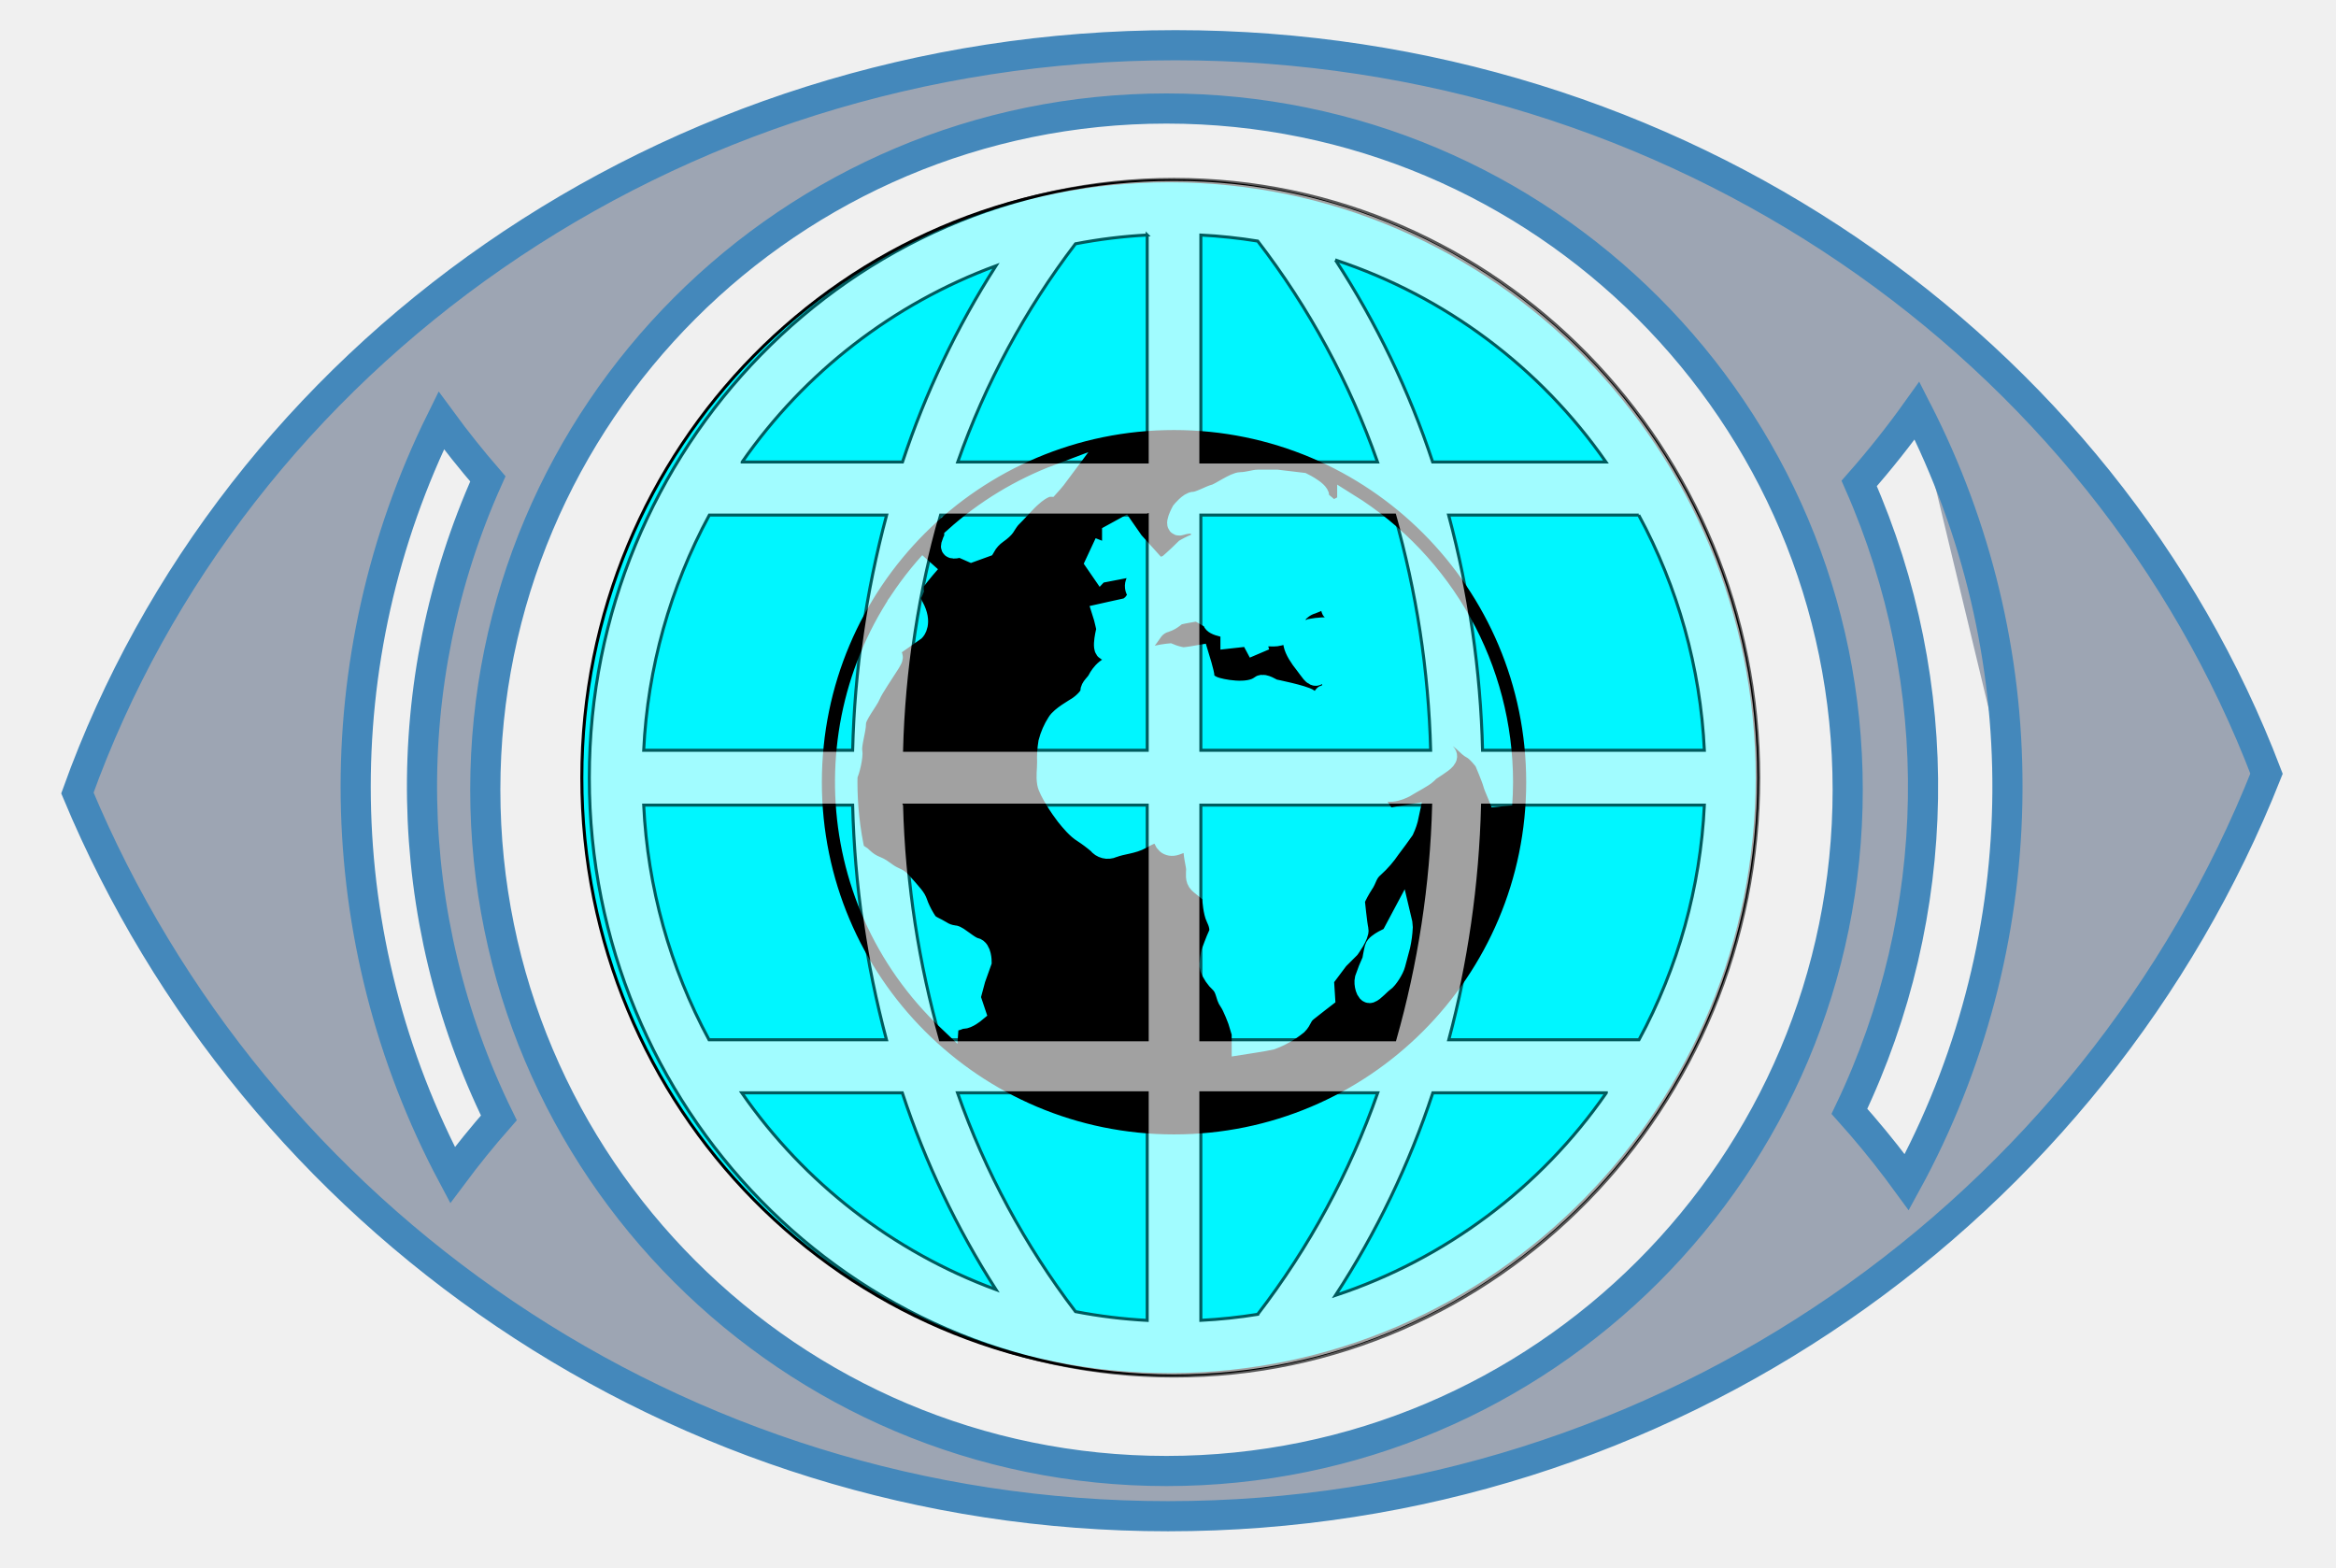
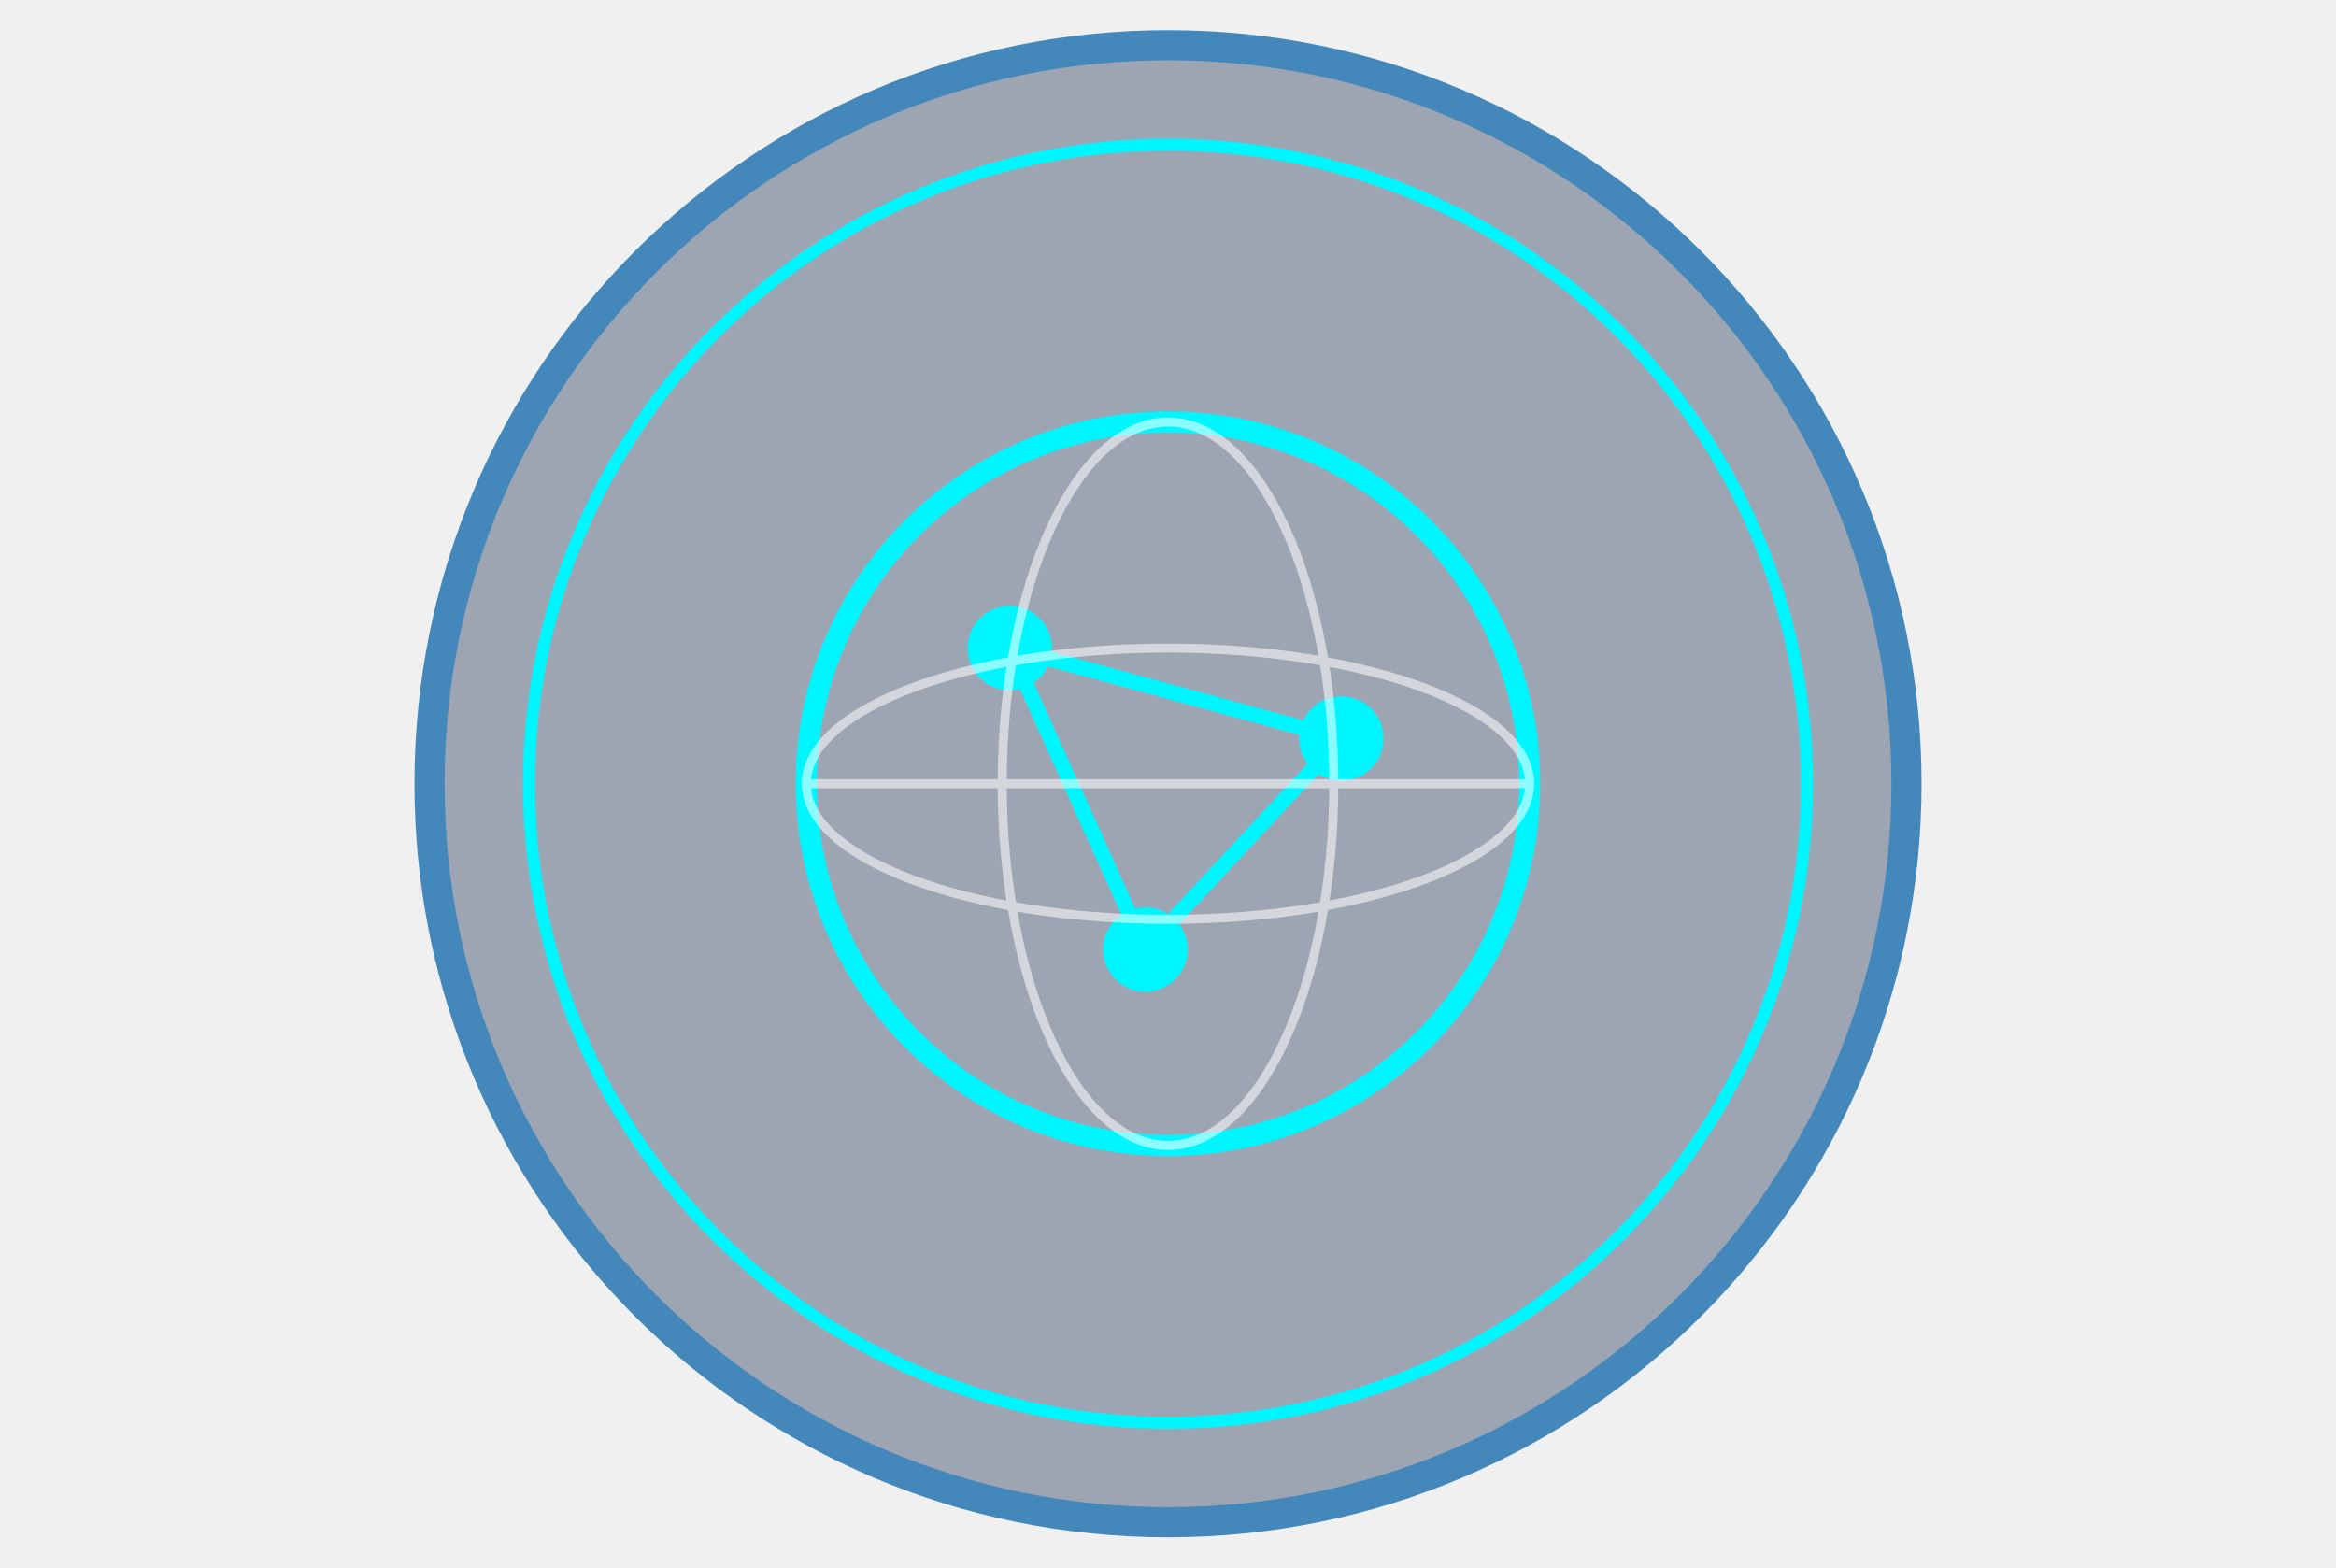
<svg xmlns="http://www.w3.org/2000/svg" viewBox="180 120 775 520" role="img" aria-labelledby="logo-title">
-   <defs>
-     <style>
-       .cls-4 {
-         fill: #fff;
-       }
- 
-       .cls-2, .cls-4 {
-         stroke: #000;
-         stroke-width: 1px;
-       }
- 
-       .cls-1 {
-         fill: #4454727a;
-         stroke: #48b;
-         stroke-width: 10px;
-       }
- 
-       .cls-1, .cls-2, .cls-3, .cls-4 {
-         fill-rule: evenodd;
-       }
- 
-       .cls-2 {
-         fill: #00f6ff;
-       }
- 
-       .cls-3 {
-         stroke: #00f6ff;
-         stroke-linecap: round;
-         stroke-width: 6.99px;
-       }
- 
-       .cls-4 {
-         opacity: 0.63;
-       }
-     </style>
-   </defs>
-   <path id="outer_eye" class="cls-1" d="M567.5,623c-163.183,0-303.026-99.084-361.823-239.922C257.508,238.76,401.037,135,570,135c166.451,0,308.222,100.7,361.954,241.667C874.771,520.905,733.152,623,567.5,623ZM567,156c124.816,0,226,101.184,226,226S691.816,608,567,608,341,506.816,341,382,442.184,156,567,156ZM816,256.213A272.836,272.836,0,0,1,846,381M793.574,488.677a249.545,249.545,0,0,0,3.239-208.3A303.384,303.384,0,0,0,816,256.213a274.468,274.468,0,0,1-1.516,252.475q-0.927,1.758-1.88,3.5-1.632-2.238-3.306-4.446Q801.826,497.884,793.574,488.677ZM345.5,490.85q-8.055,9.164-15.37,18.966a274.353,274.353,0,0,1-3.748-250.343q7.347,10.012,15.469,19.393A249.512,249.512,0,0,0,345.5,490.85Z" />
-   <path id="inner_eye" class="cls-2" d="M568,179.985c107.678,0,194.968,88.655,194.968,198.015S675.678,576.015,568,576.015,373.032,487.36,373.032,378,460.322,179.985,568,179.985Z" />
-   <path id="globe" class="cls-3" d="M569.5,499.831A120.331,120.331,0,1,1,689.831,379.5,120.33,120.33,0,0,1,569.5,499.831Zm65.1-50.585c1.225-.4,3.268-2.858,4.492-3.677s3.268-4.083,3.675-5.717,1.227-4.495,1.634-6.126a36.015,36.015,0,0,0,.818-6.135,14.639,14.639,0,0,0-.407-2.855l-3.266,6.127s-4.9,2.04-5.315,3.674-0.817,4.088-.817,4.088a61.248,61.248,0,0,0-2.45,6.133C632.554,446.388,633.372,449.66,634.6,449.246ZM461.011,377.072c0.72-1.105,1.928-6.276,1.6-7.894-0.411-2.037,1.225-6.94,1.225-9.392s4.083-7.358,4.9-9.4,4.491-7.349,6.535-10.623-0.4-2.038-2.449-.809,1.225-3.274,2.449-4.086,8.172-5.72,8.172-5.72,2.449-2.454-.409-7.762c-2.211-4.1,0-4.5,0-6.128a2.43,2.43,0,0,0-1.28-.223c2.129-2.952,4.408-5.788,6.811-8.512A108.871,108.871,0,0,0,494.612,458.6a0.454,0.454,0,0,1,.683-0.363c2.043,0.819,2.449-.4,4.085-0.4s4.086-2.043,4.086-2.043l-1.641-4.9,1.641-6.126,2.041-5.717s0-4.095-2.041-4.5-5.722-4.081-6.946-4.081a10.018,10.018,0,0,1-4.491-1.636c-1.227-.813-3.677-1.634-4.5-2.857a31.144,31.144,0,0,1-2.858-5.314c-0.816-2.039-.409-2.039-3.681-5.715s-2.452-2.863-4.9-4.093-3.265-2.443-5.308-3.263a13.378,13.378,0,0,1-4.5-2.857,4.884,4.884,0,0,0-2.711-1.519,110.041,110.041,0,0,1-2.595-23.808C460.98,378.618,461,377.84,461.011,377.072Zm35.743-78.7a13.8,13.8,0,0,0-1.051,2.589c-0.408,1.638,2.864.416,2.864,0.416L502.239,303l4.5-1.631a13.741,13.741,0,0,1,4.083-4.5c2.857-2.043,2.454-2.452,3.677-4.084s0-.006,5.314-5.732,8.167-5.718,8.167-5.718,1.915-2.1,3.244-3.895A108.986,108.986,0,0,0,496.754,298.368Zm41.024,56.1c-1.224.82-5.715,3.272-6.944,5.315a22.681,22.681,0,0,0-2.859,6.535,31.042,31.042,0,0,0-.408,6.538c0,2.854-.41,4.5,0,6.949s4.5,8.568,6.128,10.623c1.63,2.038,3.674,4.483,5.719,5.713a47.235,47.235,0,0,1,4.9,3.674,4.03,4.03,0,0,0,4.9,1.223c3.272-1.223,6.538-1.223,9.4-2.853s7.353-3.685,7.353-1.231,1.632,4.084,4.082,3.272,6.539-2.858,6.13,0S577,406.764,577,408.4s-0.4,3.265.818,4.495,4.5,3.265,4.5,4.49,0.409,5.311,1.229,6.946,1.639,4.08.823,5.724-2.434,6.123-2.434,6.123-0.779,3.676-.37,4.9a12.683,12.683,0,0,0,3.332,4.906c2.043,2.042,1.771,4.492,2.994,6.124s2.993,6.539,2.993,6.539l1.236,4.088v3.677s7.966-1.231,9.591-1.64a30.673,30.673,0,0,0,8.618-4.9c1.636-1.632,1.311-2.856,3.349-4.488s5.762-4.5,5.762-4.5l-0.387-6.126,4.914-6.544,3.684-3.677s3.267-4.484,2.865-6.128c-0.413-1.628-1.231-9.8-1.231-9.8a37.972,37.972,0,0,1,2.863-5.313c1.224-1.634,1.227-3.678,3.679-5.719a33.109,33.109,0,0,0,5.306-6.126c1.229-1.634,3.681-4.9,4.5-6.127a21.871,21.871,0,0,0,1.635-4.894l-7.355,1.216c-2.45-4.082-9.392-13.073-10.621-15.112a37.04,37.04,0,0,1-2.861-7.76c-0.4-1.634-2.445-6.131-2.856-7.356s-3.27-4.908-4.088-6.128-3.675-2.043-5.309-3.268-11.843-3.27-11.843-3.27-3.129-1.991-4.088-1.226c-4.083,3.269-13.48,1.226-15.523.415s-3.269-2.041-3.269-3.272-1.835-7.143-1.835-7.143-3.985.705-5.213,0.705a20.333,20.333,0,0,1-4.442-1.276s-4.055.379-5.693,1.2a61.205,61.205,0,0,1-6.115,2.438,36.488,36.488,0,0,1-4.488.814c-3.671-1.636-6.529,2.45-7.352,4.079s-2.445,2.454-2.445,4.084S539,353.659,537.778,354.471Zm18.191-54.739-3.128-4.5-3.727,2.045V304.5l-3.839-1.5-1.715,3.674,1.685,2.452L549.114,305v4.129l8.478-1.636,3.164-2.449Zm71.15-12.676c-1.669.869-4.808,3.094-6,1.894-1.227-1.218-4.086-3.423-4.086-3.423,2.448-1.636-4.9-5.212-4.9-5.212l-8.576-1.022h-6.125c-1.227,0-3.681.825-5.723,0.825s-6.943,3.583-8.577,3.994-5.314,2.5-6.944,2.5-4.088,3.086-4.088,3.086-2.856,5.218-.4,4.4,5.717-.858,6.122.367,1.227,3.242,1.636,4.471,6.131,1.618,6.131,1.618a18.551,18.551,0,0,1,2.038-3.683c1.227-1.634,2.452-3.675,2.452-3.675s2.044,4.082,2.452,5.3-0.818,4.908-.818,4.908-4.491,2.852-5.716,2.852-8.175-6.126-8.175-6.126a25.4,25.4,0,0,0-4.489,2.043c-2.856,2.861-5.717,5.31-5.717,5.31a17.057,17.057,0,0,0-4.081,2.046c-1.629,1.222-5.138,1.487-6.117,2.854-2.039,2.863.84,4.9,0.84,4.9l-2.408,3.271-1.548,1.225-5.553,1.221-2.751.616c0.4,1.227,1.258,5.105,1.258,5.105s-1.87,6.943,0,6.943c0,0,4.276,1.64,5.5,1.64s2.625,0.4,4.265-1.227a59.861,59.861,0,0,0,5.156-6.538,8.047,8.047,0,0,1,4.49-3.267c2.454-.82,3-2.047,4.231-2.452s6.47-1.229,6.47-1.229,3.709,2.043,4.932,2.861c0.573,0.386-1.393,1.658,6.086,2.907V331.6l3.7-.411-4.207-3.264-0.44-.1-4.778-4.8-0.419-3.672s4.861,2.862,6.493,3.672a43.671,43.671,0,0,1,4.81,3.272l1.783,5.719,2.4,4.5s-1.87-5.722,0-5.722c0,0,5.158.405,6.381,0a36.253,36.253,0,0,0,5.237-1.632c1.636-.815-0.648-3.68.986-5.721a10.385,10.385,0,0,1,4.981-3.27c1.23-.405,5.35-2.447,5.35-2.447l4.522,0.82c-2.041,1.627-4.486,4.077-2.85,3.676s5.313,1.63,6.949,2.855,0.413,4.087.413,4.087-4.5-.411-7.355-0.815a29.263,29.263,0,0,0-7.351.4l-3.677,2.043s-2.454.816-2.045,2.861,2.045,4.5,3.679,6.535,2.858,4.5,4.085,3.675,5.309-3.265,5.309-3.265a12.784,12.784,0,0,0-.409,4.9,30.6,30.6,0,0,1,.409,4.9s-4.082,0-2.861.822,2.967,3.905,3.681,4.9c4.083,5.717,12.664,18.383,13.482,20.015s0.44,4.126,1.631,5.31c2.454,2.45,7.352,0,8.578-.817s5.311-2.863,6.536-4.082,0.818-.822,3.272-2.454,4.079-2.856,2.859-4.085-3.68-5.725-3.68-5.725c-3.676.825-7.351-1.222-7.351-2.445s-3.269-6.124-3.269-6.124,0.407-.82,3.269.809,5.306,4.908,7.759,4.908,3.678,0.819,6.537,2.453,4.085,3.672,5.719,4.492,4.086,4.086,4.086,4.086,2.447,5.715,2.859,7.358c0.358,1.421,2.277,5.345,2.754,7.132,0.166-2.461.281-4.937,0.281-7.44A108.8,108.8,0,0,0,627.119,287.056ZM548.884,304.5l0.333,0.133-0.333.365v-0.5Z" />
-   <path id="globe_cage" class="cls-4" d="M569.5,576.491c-106.968,0-193.988-89.044-193.988-198.491S462.532,179.509,569.5,179.509,763.488,268.553,763.488,378,676.468,576.491,569.5,576.491ZM578.4,368.9h76.237a314.2,314.2,0,0,0-11.945-78.026H578.4V368.9ZM654.634,387.1H578.4V464.94h64.345A314.251,314.251,0,0,0,654.634,387.1Zm90.813,0H671.861a333.4,333.4,0,0,1-11.206,77.836h63.112A182.117,182.117,0,0,0,745.447,387.1Zm-32.528,95.444H655.363a288.421,288.421,0,0,1-32.3,67.191A177.214,177.214,0,0,0,712.919,482.548Zm-115.67,73.48a263.416,263.416,0,0,0,39.828-73.48H578.4v75.476A173.846,173.846,0,0,0,597.249,556.028ZM560.6,558.036V482.548H497.674a263.837,263.837,0,0,0,39.135,72.575A174.279,174.279,0,0,0,560.6,558.036ZM510.434,547.83a289.038,289.038,0,0,1-31.078-65.282H426.1A177.5,177.5,0,0,0,510.434,547.83Zm-95.208-82.89H474.1A333.353,333.353,0,0,1,462.878,387.1H393.555A182.127,182.127,0,0,0,415.226,464.94ZM393.555,368.9h69.323a333.4,333.4,0,0,1,11.268-78.026H415.332A182.13,182.13,0,0,0,393.555,368.9Zm32.676-95.633h53.185a289.064,289.064,0,0,1,31-65.087A177.487,177.487,0,0,0,426.231,273.263Zm134.372-75.3a174.068,174.068,0,0,0-23.8,2.914,263.8,263.8,0,0,0-39.06,72.384H560.6v-75.3Zm0,92.905H492.051A314.088,314.088,0,0,0,480.106,368.9h80.5V290.87Zm-80.5,96.234A314.1,314.1,0,0,0,492,464.94h68.6V387.1h-80.5ZM578.4,197.977v75.286h58.612a263.412,263.412,0,0,0-39.751-73.289A174.011,174.011,0,0,0,578.4,197.977Zm44.672,8.286a288.6,288.6,0,0,1,32.231,67h57.491A177.213,177.213,0,0,0,623.069,206.263Zm100.6,84.607H660.6A333.3,333.3,0,0,1,671.861,368.9h73.586A182.129,182.129,0,0,0,723.667,290.87Z" />
+   <circle id="ring" cx="567.5" cy="380" r="245" fill="#4454727a" stroke="#48b" stroke-width="10" />
+   <circle id="inner_ring" cx="567.5" cy="380" r="212" fill="none" stroke="#00f6ff" stroke-width="4" />
+   <g id="globe" fill="none" stroke="#00f6ff" stroke-linecap="round" stroke-width="7">
+     <circle cx="567.5" cy="380" r="120" />
+     <path d="M515 335L625 365L560 435Z" stroke-width="5" />
+     <g fill="#00f6ff" stroke="none">
+       <circle cx="515" cy="335" r="14" />
+       <circle cx="625" cy="365" r="14" />
+       <circle cx="560" cy="435" r="14" />
+     </g>
+   </g>
+   <g id="globe_cage" fill="none" stroke="#fff" stroke-width="3" opacity="0.55">
+     <ellipse cx="567.5" cy="380" rx="55" ry="120" />
+     <ellipse cx="567.5" cy="380" rx="120" ry="45" />
+     <path d="M447.5 380H687.5" />
+   </g>
</svg>
